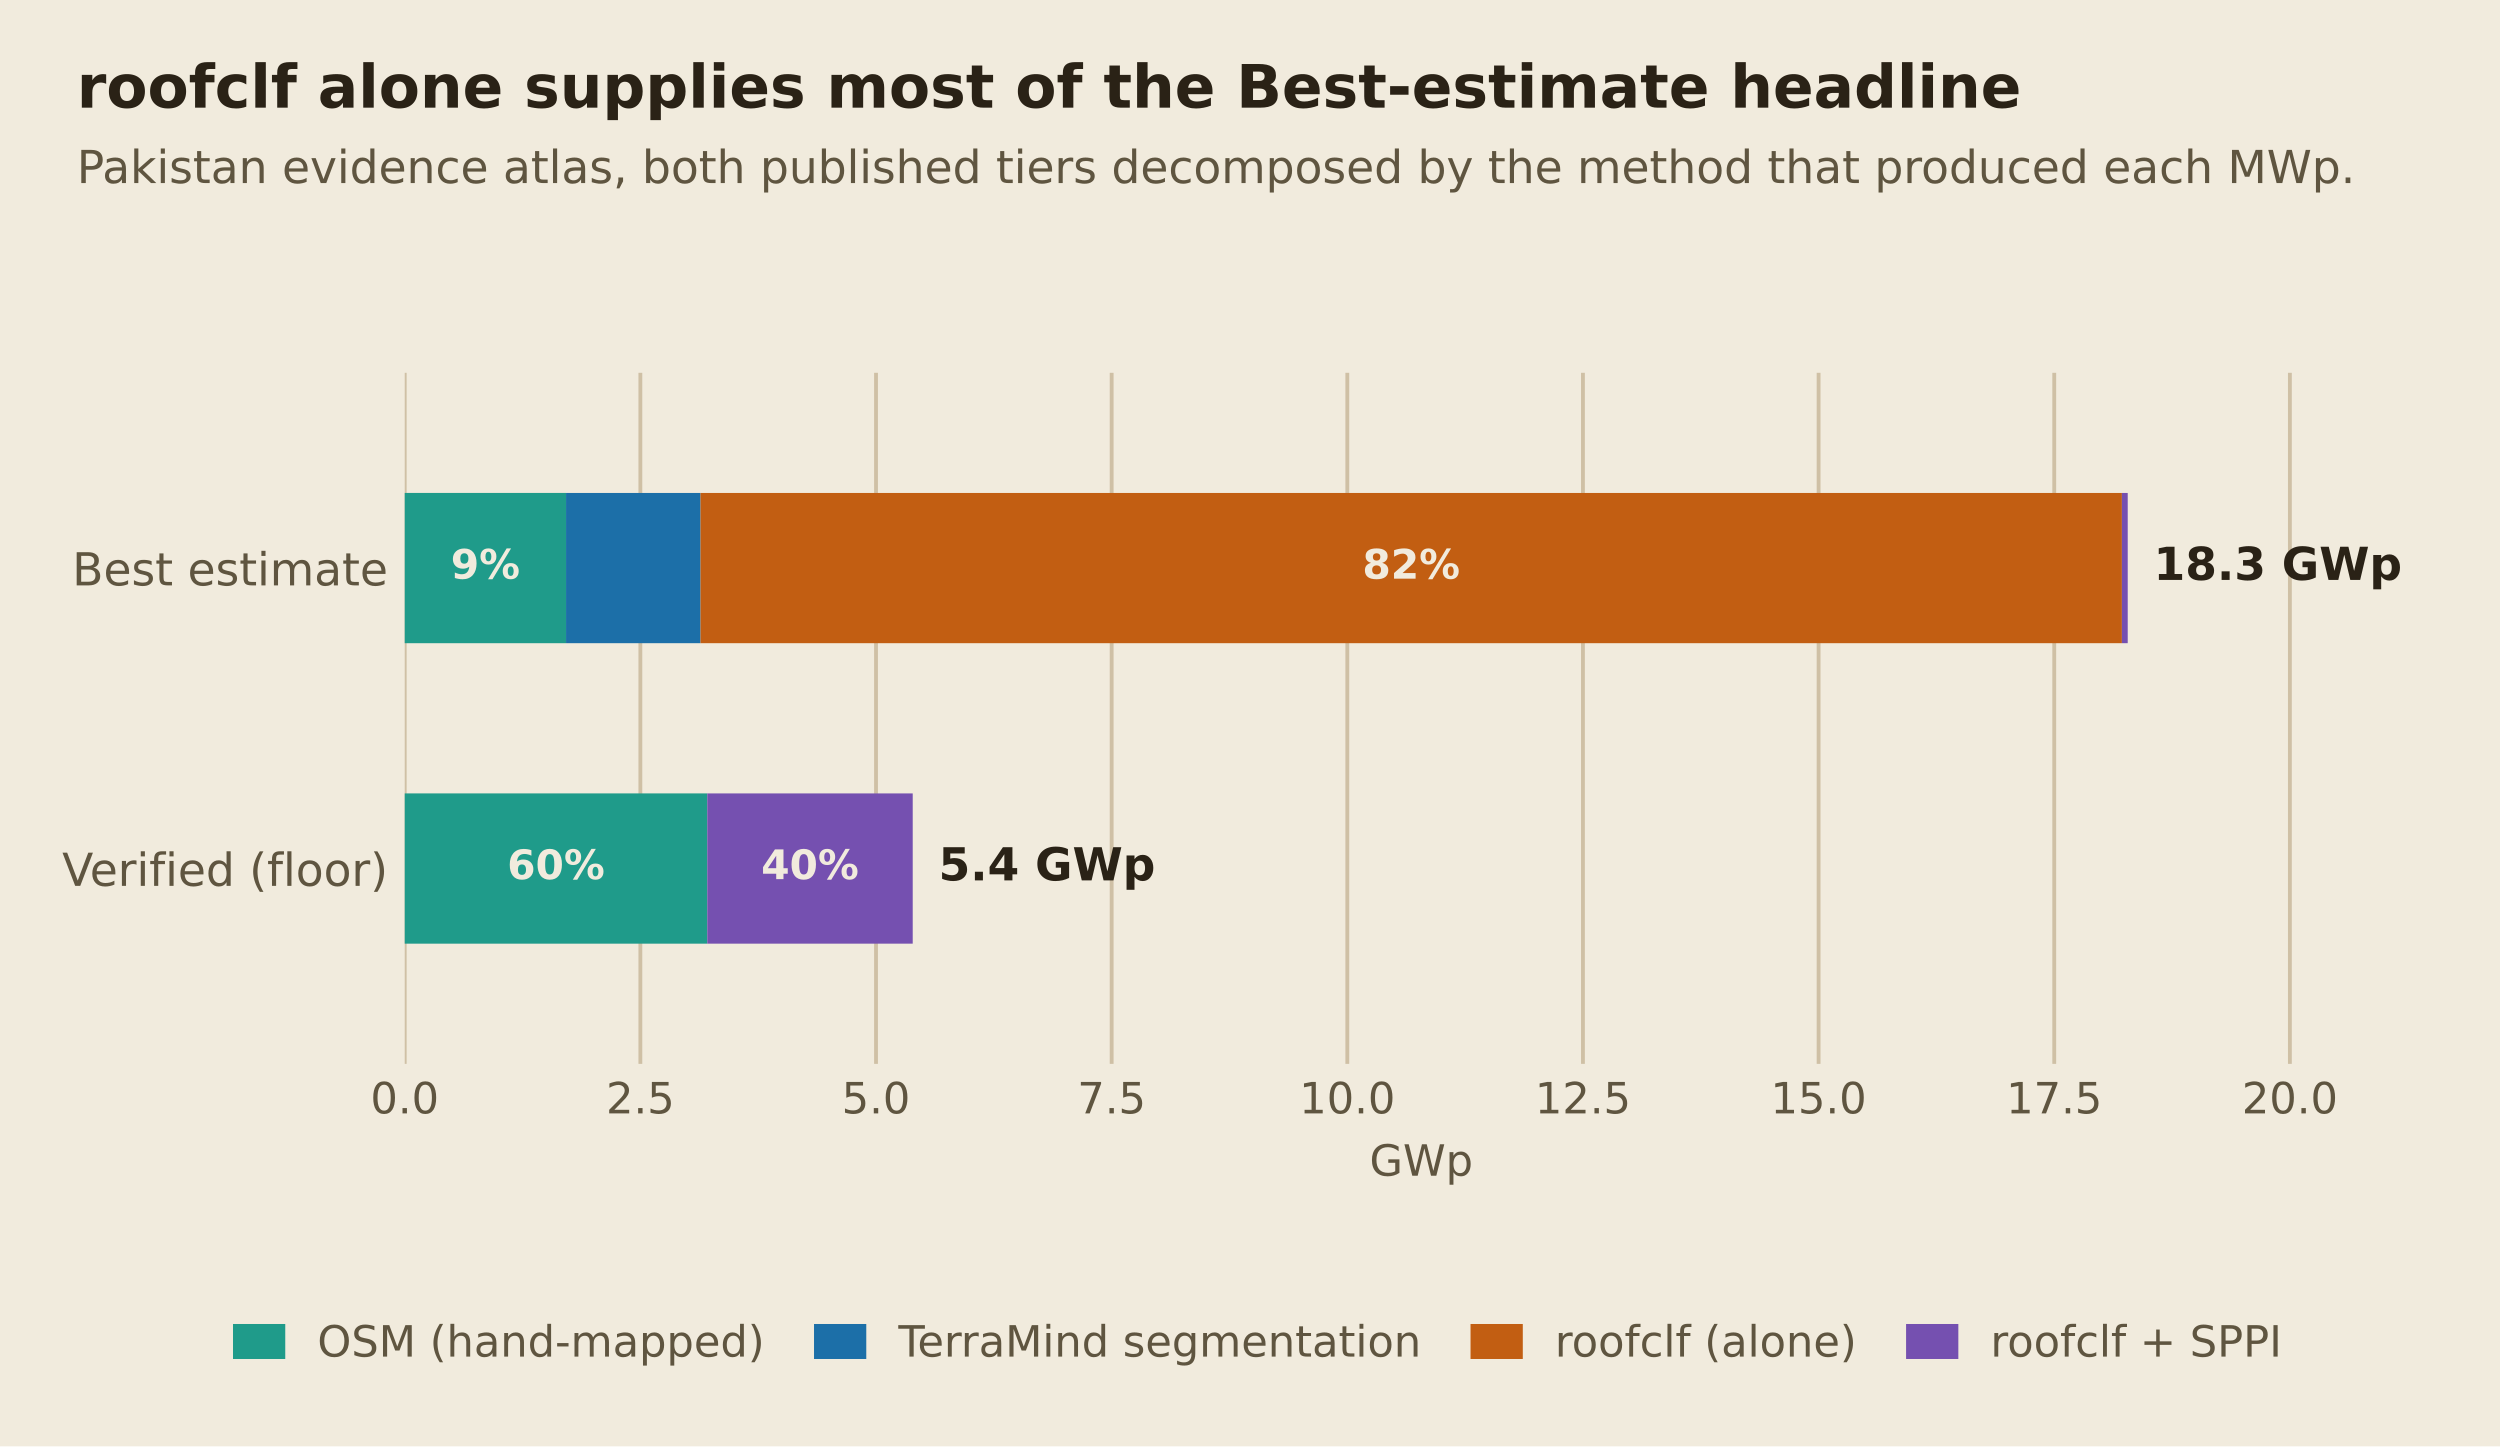
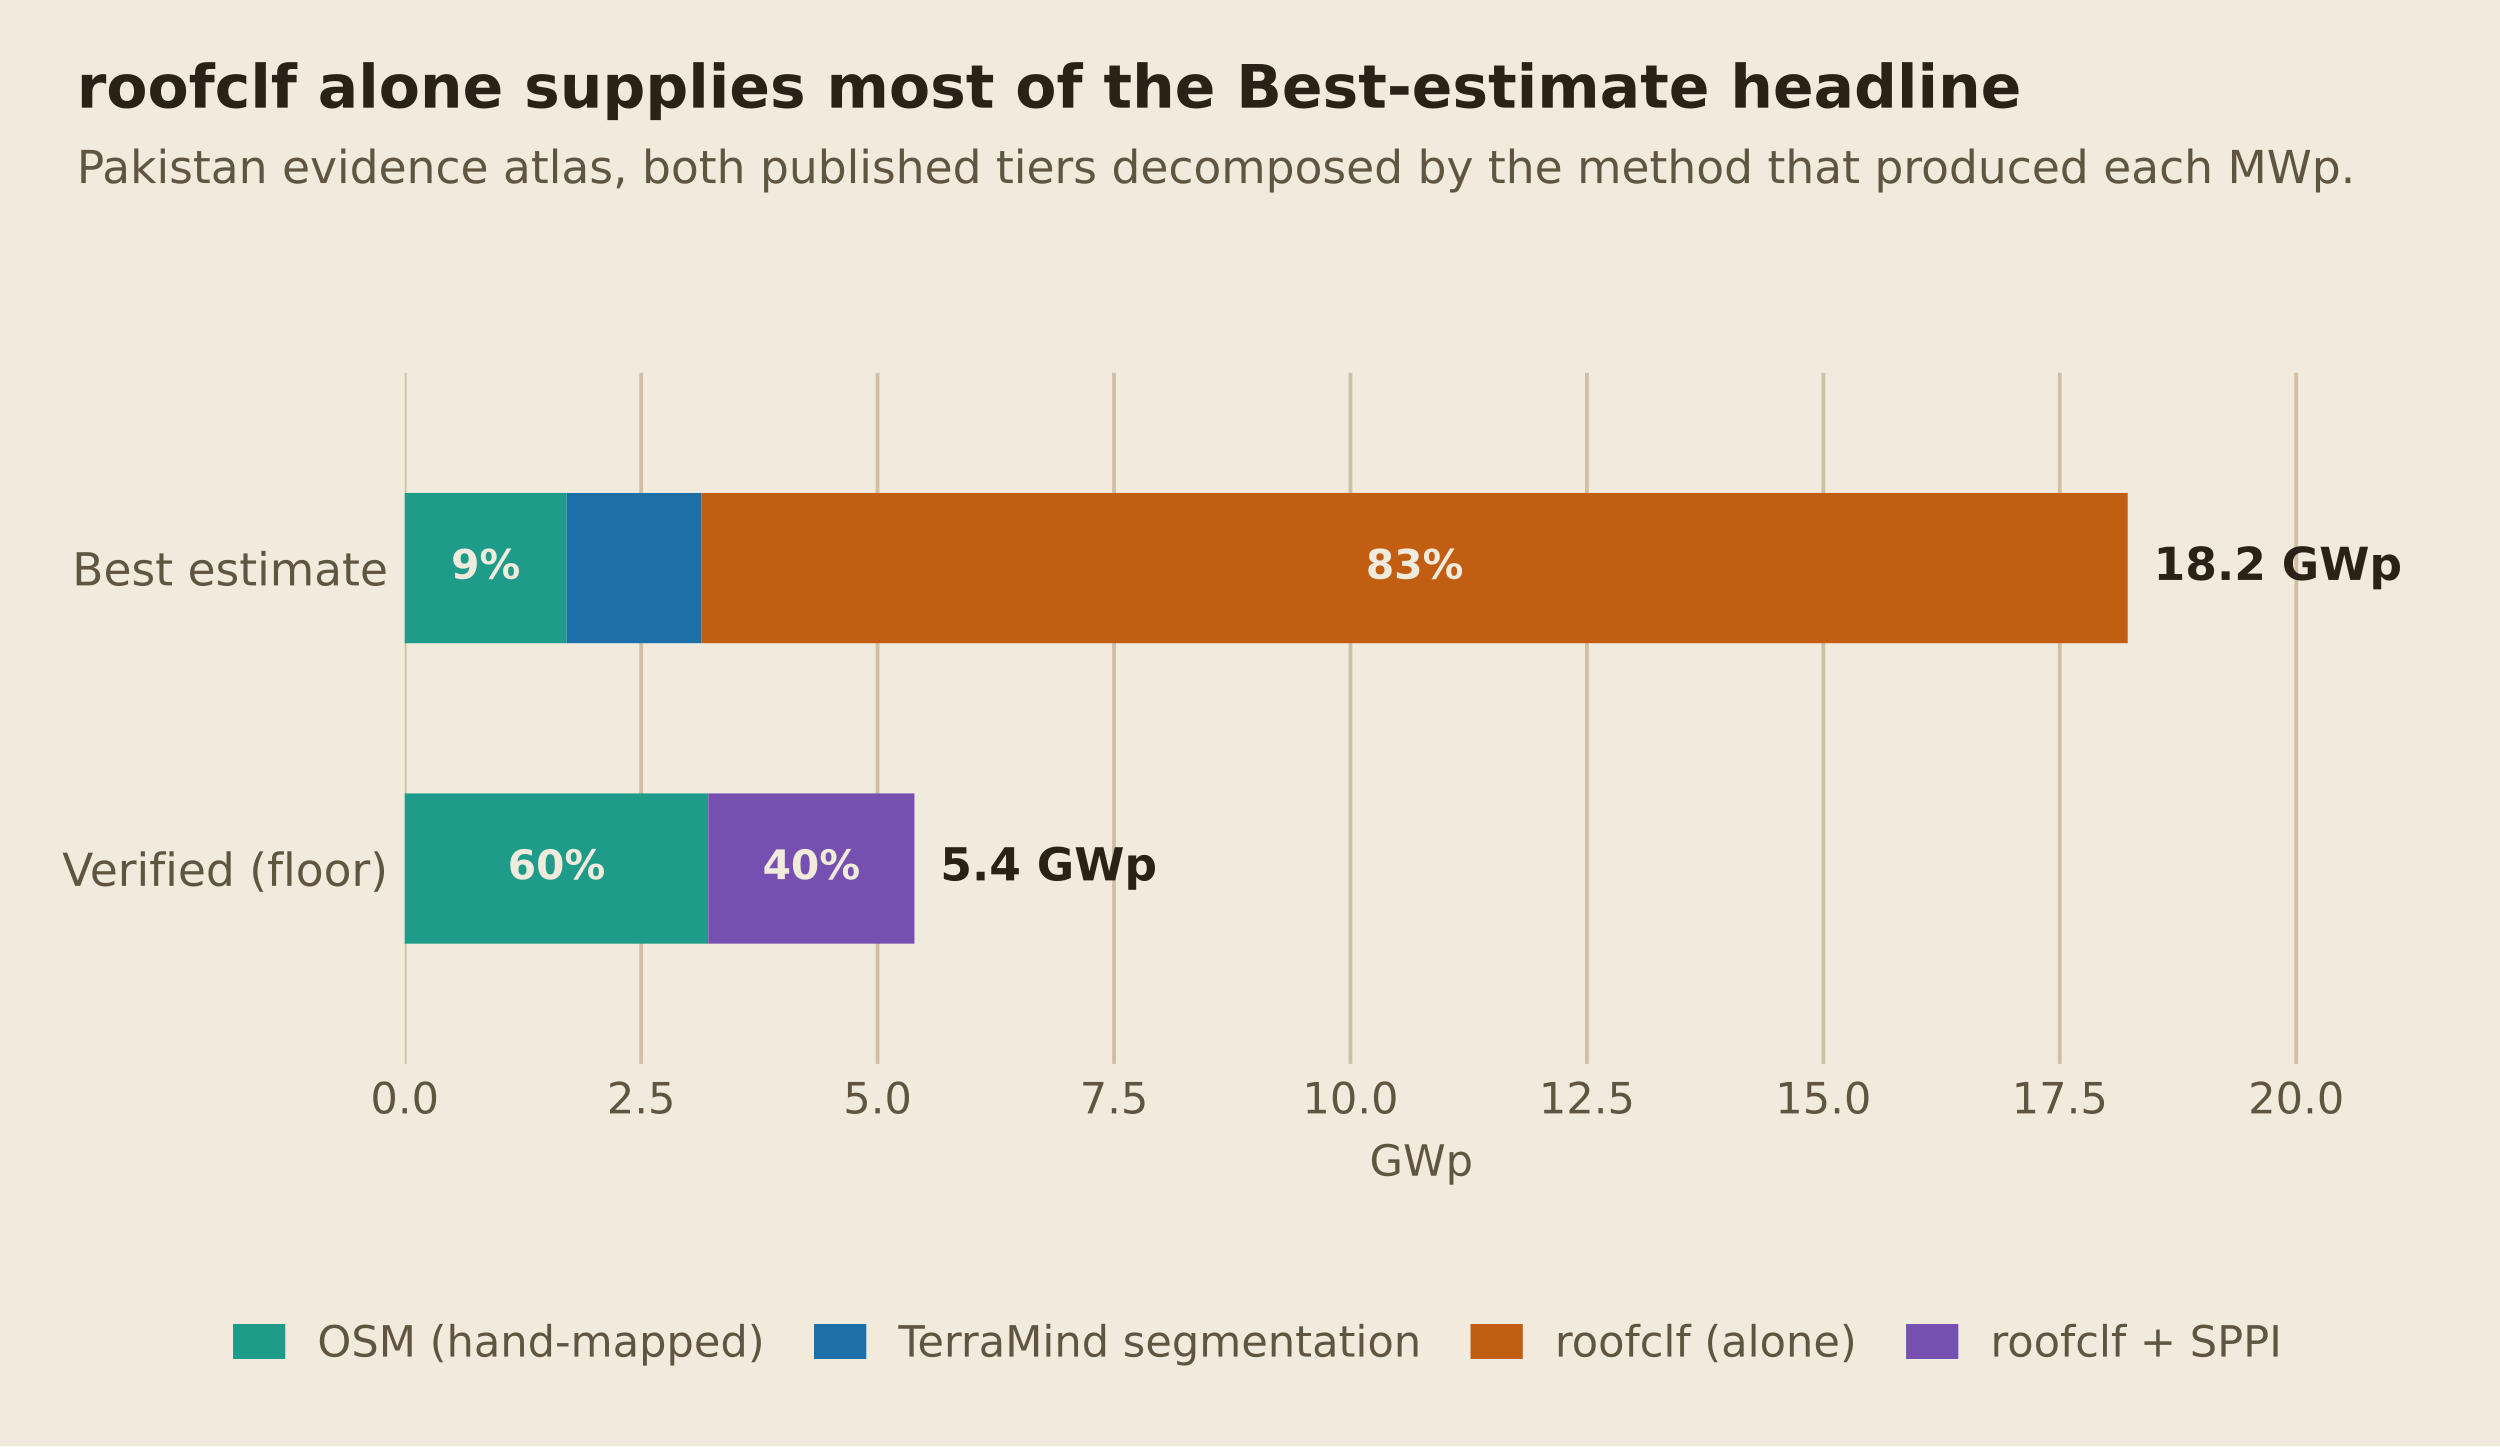
<svg xmlns="http://www.w3.org/2000/svg" width="521.458pt" height="301.685pt" viewBox="0 0 521.458 301.685" version="1.1">
  <defs>
    <style type="text/css">*{stroke-linejoin: round; stroke-linecap: butt}</style>
  </defs>
  <g id="figure_1">
    <g id="patch_1">
      <path d="M 0 301.685  L 521.458 301.685  L 521.458 0  L 0 0  z " style="fill: #f1ebdd" />
    </g>
    <g id="axes_1">
      <g id="patch_2">
        <path d="M 84.418 221.898  L 508.498 221.898  L 508.498 77.754  L 84.418 77.754  z " style="fill: #f1ebdd" />
      </g>
      <g id="matplotlib.axis_1">
        <g id="xtick_1">
          <g id="line2d_1">
-             <path d="M 84.418 221.898  L 84.418 77.754  " clip-path="url(#p3e9f74e856)" style="fill: none; stroke: #cfc0a5; stroke-width: 0.8; stroke-linecap: square" />
+             <path d="M 84.418 221.898  L 84.418 77.754  " clip-path="url(#p0c0aa9c729)" style="fill: none; stroke: #cfc0a5; stroke-width: 0.8; stroke-linecap: square" />
          </g>
          <g id="line2d_2" />
          <g id="text_1">
            <text style="font-size: 9px; font-family: 'DejaVu Sans'; text-anchor: middle; fill: #5f5540" x="84.418" y="232.236" transform="rotate(-0 84.41766 232.2359)">0.0</text>
          </g>
        </g>
        <g id="xtick_2">
          <g id="line2d_3">
-             <path d="M 133.569 221.898  L 133.569 77.754  " clip-path="url(#p3e9f74e856)" style="fill: none; stroke: #cfc0a5; stroke-width: 0.8; stroke-linecap: square" />
+             <path d="M 133.735 221.898  L 133.735 77.754  " clip-path="url(#p0c0aa9c729)" style="fill: none; stroke: #cfc0a5; stroke-width: 0.8; stroke-linecap: square" />
          </g>
          <g id="line2d_4" />
          <g id="text_2">
-             <text style="font-size: 9px; font-family: 'DejaVu Sans'; text-anchor: middle; fill: #5f5540" x="133.569" y="232.236" transform="rotate(-0 133.5694 232.2359)">2.5</text>
+             <text style="font-size: 9px; font-family: 'DejaVu Sans'; text-anchor: middle; fill: #5f5540" x="133.735" y="232.236" transform="rotate(-0 133.7345 232.2359)">2.5</text>
          </g>
        </g>
        <g id="xtick_3">
          <g id="line2d_5">
-             <path d="M 182.721 221.898  L 182.721 77.754  " clip-path="url(#p3e9f74e856)" style="fill: none; stroke: #cfc0a5; stroke-width: 0.8; stroke-linecap: square" />
+             <path d="M 183.051 221.898  L 183.051 77.754  " clip-path="url(#p0c0aa9c729)" style="fill: none; stroke: #cfc0a5; stroke-width: 0.8; stroke-linecap: square" />
          </g>
          <g id="line2d_6" />
          <g id="text_3">
-             <text style="font-size: 9px; font-family: 'DejaVu Sans'; text-anchor: middle; fill: #5f5540" x="182.721" y="232.236" transform="rotate(-0 182.7212 232.2359)">5.0</text>
+             <text style="font-size: 9px; font-family: 'DejaVu Sans'; text-anchor: middle; fill: #5f5540" x="183.051" y="232.236" transform="rotate(-0 183.0514 232.2359)">5.0</text>
          </g>
        </g>
        <g id="xtick_4">
          <g id="line2d_7">
-             <path d="M 231.873 221.898  L 231.873 77.754  " clip-path="url(#p3e9f74e856)" style="fill: none; stroke: #cfc0a5; stroke-width: 0.8; stroke-linecap: square" />
+             <path d="M 232.368 221.898  L 232.368 77.754  " clip-path="url(#p0c0aa9c729)" style="fill: none; stroke: #cfc0a5; stroke-width: 0.8; stroke-linecap: square" />
          </g>
          <g id="line2d_8" />
          <g id="text_4">
-             <text style="font-size: 9px; font-family: 'DejaVu Sans'; text-anchor: middle; fill: #5f5540" x="231.873" y="232.236" transform="rotate(-0 231.8729 232.2359)">7.5</text>
+             <text style="font-size: 9px; font-family: 'DejaVu Sans'; text-anchor: middle; fill: #5f5540" x="232.368" y="232.236" transform="rotate(-0 232.3683 232.2359)">7.5</text>
          </g>
        </g>
        <g id="xtick_5">
          <g id="line2d_9">
-             <path d="M 281.025 221.898  L 281.025 77.754  " clip-path="url(#p3e9f74e856)" style="fill: none; stroke: #cfc0a5; stroke-width: 0.8; stroke-linecap: square" />
+             <path d="M 281.685 221.898  L 281.685 77.754  " clip-path="url(#p0c0aa9c729)" style="fill: none; stroke: #cfc0a5; stroke-width: 0.8; stroke-linecap: square" />
          </g>
          <g id="line2d_10" />
          <g id="text_5">
-             <text style="font-size: 9px; font-family: 'DejaVu Sans'; text-anchor: middle; fill: #5f5540" x="281.025" y="232.236" transform="rotate(-0 281.0247 232.2359)">10.0</text>
+             <text style="font-size: 9px; font-family: 'DejaVu Sans'; text-anchor: middle; fill: #5f5540" x="281.685" y="232.236" transform="rotate(-0 281.6852 232.2359)">10.0</text>
          </g>
        </g>
        <g id="xtick_6">
          <g id="line2d_11">
-             <path d="M 330.176 221.898  L 330.176 77.754  " clip-path="url(#p3e9f74e856)" style="fill: none; stroke: #cfc0a5; stroke-width: 0.8; stroke-linecap: square" />
+             <path d="M 331.002 221.898  L 331.002 77.754  " clip-path="url(#p0c0aa9c729)" style="fill: none; stroke: #cfc0a5; stroke-width: 0.8; stroke-linecap: square" />
          </g>
          <g id="line2d_12" />
          <g id="text_6">
-             <text style="font-size: 9px; font-family: 'DejaVu Sans'; text-anchor: middle; fill: #5f5540" x="330.176" y="232.236" transform="rotate(-0 330.1765 232.2359)">12.5</text>
+             <text style="font-size: 9px; font-family: 'DejaVu Sans'; text-anchor: middle; fill: #5f5540" x="331.002" y="232.236" transform="rotate(-0 331.002 232.2359)">12.5</text>
          </g>
        </g>
        <g id="xtick_7">
          <g id="line2d_13">
-             <path d="M 379.328 221.898  L 379.328 77.754  " clip-path="url(#p3e9f74e856)" style="fill: none; stroke: #cfc0a5; stroke-width: 0.8; stroke-linecap: square" />
+             <path d="M 380.319 221.898  L 380.319 77.754  " clip-path="url(#p0c0aa9c729)" style="fill: none; stroke: #cfc0a5; stroke-width: 0.8; stroke-linecap: square" />
          </g>
          <g id="line2d_14" />
          <g id="text_7">
-             <text style="font-size: 9px; font-family: 'DejaVu Sans'; text-anchor: middle; fill: #5f5540" x="379.328" y="232.236" transform="rotate(-0 379.3282 232.2359)">15.0</text>
+             <text style="font-size: 9px; font-family: 'DejaVu Sans'; text-anchor: middle; fill: #5f5540" x="380.319" y="232.236" transform="rotate(-0 380.3189 232.2359)">15.0</text>
          </g>
        </g>
        <g id="xtick_8">
          <g id="line2d_15">
-             <path d="M 428.48 221.898  L 428.48 77.754  " clip-path="url(#p3e9f74e856)" style="fill: none; stroke: #cfc0a5; stroke-width: 0.8; stroke-linecap: square" />
+             <path d="M 429.636 221.898  L 429.636 77.754  " clip-path="url(#p0c0aa9c729)" style="fill: none; stroke: #cfc0a5; stroke-width: 0.8; stroke-linecap: square" />
          </g>
          <g id="line2d_16" />
          <g id="text_8">
-             <text style="font-size: 9px; font-family: 'DejaVu Sans'; text-anchor: middle; fill: #5f5540" x="428.48" y="232.236" transform="rotate(-0 428.48 232.2359)">17.5</text>
+             <text style="font-size: 9px; font-family: 'DejaVu Sans'; text-anchor: middle; fill: #5f5540" x="429.636" y="232.236" transform="rotate(-0 429.6358 232.2359)">17.5</text>
          </g>
        </g>
        <g id="xtick_9">
          <g id="line2d_17">
-             <path d="M 477.632 221.898  L 477.632 77.754  " clip-path="url(#p3e9f74e856)" style="fill: none; stroke: #cfc0a5; stroke-width: 0.8; stroke-linecap: square" />
+             <path d="M 478.953 221.898  L 478.953 77.754  " clip-path="url(#p0c0aa9c729)" style="fill: none; stroke: #cfc0a5; stroke-width: 0.8; stroke-linecap: square" />
          </g>
          <g id="line2d_18" />
          <g id="text_9">
-             <text style="font-size: 9px; font-family: 'DejaVu Sans'; text-anchor: middle; fill: #5f5540" x="477.632" y="232.236" transform="rotate(-0 477.6318 232.2359)">20.0</text>
+             <text style="font-size: 9px; font-family: 'DejaVu Sans'; text-anchor: middle; fill: #5f5540" x="478.953" y="232.236" transform="rotate(-0 478.9527 232.2359)">20.0</text>
          </g>
        </g>
        <g id="text_10">
          <text style="font-size: 9px; font-family: 'DejaVu Sans'; text-anchor: middle; fill: #5f5540" x="296.458" y="245.236" transform="rotate(-0 296.4577 245.2359)">GWp</text>
        </g>
      </g>
      <g id="matplotlib.axis_2">
        <g id="ytick_1">
          <g id="line2d_19" />
          <g id="text_11">
            <text style="font-size: 9.5px; font-family: 'DejaVu Sans'; text-anchor: end; fill: #5f5540" x="80.918" y="184.771" transform="rotate(-0 80.91766 184.771)">Verified (floor)</text>
          </g>
        </g>
        <g id="ytick_2">
          <g id="line2d_20" />
          <g id="text_12">
            <text style="font-size: 9.5px; font-family: 'DejaVu Sans'; text-anchor: end; fill: #5f5540" x="80.918" y="122.1" transform="rotate(-0 80.91766 122.0997)">Best estimate</text>
          </g>
        </g>
      </g>
      <g id="patch_3">
-         <path d="M 84.418 196.83  L 147.525 196.83  L 147.525 165.494  L 84.418 165.494  z " clip-path="url(#p3e9f74e856)" style="fill: #1f9b8a" />
+         <path d="M 84.418 196.83  L 147.737 196.83  L 147.737 165.494  L 84.418 165.494  z " clip-path="url(#p0c0aa9c729)" style="fill: #1f9b8a" />
      </g>
      <g id="text_13">
-         <text style="font-weight: 700; font-size: 8.5px; font-family: 'DejaVu Sans'; text-anchor: middle; fill: #f1ebdd" x="115.971" y="183.37" transform="rotate(-0 115.9711 183.3697)">60%</text>
+         <text style="font-weight: 700; font-size: 8.5px; font-family: 'DejaVu Sans'; text-anchor: middle; fill: #f1ebdd" x="116.077" y="183.37" transform="rotate(-0 116.0771 183.3697)">60%</text>
      </g>
      <g id="patch_4">
-         <path d="M 147.525 196.83  L 190.379 196.83  L 190.379 165.494  L 147.525 165.494  z " clip-path="url(#p3e9f74e856)" style="fill: #7550b0" />
+         <path d="M 147.737 196.83  L 190.735 196.83  L 190.735 165.494  L 147.737 165.494  z " clip-path="url(#p0c0aa9c729)" style="fill: #7550b0" />
      </g>
      <g id="text_14">
-         <text style="font-weight: 700; font-size: 8.5px; font-family: 'DejaVu Sans'; text-anchor: middle; fill: #f1ebdd" x="168.952" y="183.37" transform="rotate(-0 168.9518 183.3697)">40%</text>
+         <text style="font-weight: 700; font-size: 8.5px; font-family: 'DejaVu Sans'; text-anchor: middle; fill: #f1ebdd" x="169.236" y="183.37" transform="rotate(-0 169.2358 183.3697)">40%</text>
      </g>
      <g id="text_15">
-         <text style="font-weight: 700; font-size: 9.5px; font-family: 'DejaVu Sans'; text-anchor: start; fill: #2a2216" x="195.77" y="183.629" transform="rotate(-0 195.7699 183.6295)">5.4 GWp</text>
+         <text style="font-weight: 700; font-size: 9.5px; font-family: 'DejaVu Sans'; text-anchor: start; fill: #2a2216" x="196.126" y="183.629" transform="rotate(-0 196.1258 183.6295)">5.4 GWp</text>
      </g>
      <g id="patch_5">
-         <path d="M 84.418 134.158  L 118.067 134.158  L 118.067 102.823  L 84.418 102.823  z " clip-path="url(#p3e9f74e856)" style="fill: #1f9b8a" />
+         <path d="M 84.418 134.158  L 118.19 134.158  L 118.19 102.823  L 84.418 102.823  z " clip-path="url(#p0c0aa9c729)" style="fill: #1f9b8a" />
      </g>
      <g id="text_16">
-         <text style="font-weight: 700; font-size: 8.5px; font-family: 'DejaVu Sans'; text-anchor: middle; fill: #f1ebdd" x="101.242" y="120.698" transform="rotate(-0 101.2423 120.6984)">9%</text>
+         <text style="font-weight: 700; font-size: 8.5px; font-family: 'DejaVu Sans'; text-anchor: middle; fill: #f1ebdd" x="101.304" y="120.698" transform="rotate(-0 101.3038 120.6984)">9%</text>
      </g>
      <g id="patch_6">
-         <path d="M 118.067 134.158  L 146.119 134.158  L 146.119 102.823  L 118.067 102.823  z " clip-path="url(#p3e9f74e856)" style="fill: #1c6fa8" />
+         <path d="M 118.19 134.158  L 146.336 134.158  L 146.336 102.823  L 118.19 102.823  z " clip-path="url(#p0c0aa9c729)" style="fill: #1c6fa8" />
      </g>
      <g id="patch_7">
-         <path d="M 146.119 134.158  L 442.594 134.158  L 442.594 102.823  L 146.119 102.823  z " clip-path="url(#p3e9f74e856)" style="fill: #c25e12" />
+         <path d="M 146.336 134.158  L 443.807 134.158  L 443.807 102.823  L 146.336 102.823  z " clip-path="url(#p0c0aa9c729)" style="fill: #c25e12" />
      </g>
      <g id="text_17">
-         <text style="font-weight: 700; font-size: 8.5px; font-family: 'DejaVu Sans'; text-anchor: middle; fill: #f1ebdd" x="294.357" y="120.698" transform="rotate(-0 294.3566 120.6984)">82%</text>
-       </g>
-       <g id="patch_8">
-         <path d="M 442.594 134.158  L 443.807 134.158  L 443.807 102.823  L 442.594 102.823  z " clip-path="url(#p3e9f74e856)" style="fill: #7550b0" />
+         <text style="font-weight: 700; font-size: 8.5px; font-family: 'DejaVu Sans'; text-anchor: middle; fill: #f1ebdd" x="295.072" y="120.698" transform="rotate(-0 295.0717 120.6984)">83%</text>
      </g>
      <g id="text_18">
-         <text style="font-weight: 700; font-size: 9.5px; font-family: 'DejaVu Sans'; text-anchor: start; fill: #2a2216" x="449.198" y="120.958" transform="rotate(-0 449.1983 120.9582)">18.3 GWp</text>
+         <text style="font-weight: 700; font-size: 9.5px; font-family: 'DejaVu Sans'; text-anchor: start; fill: #2a2216" x="449.198" y="120.958" transform="rotate(-0 449.1983 120.9582)">18.2 GWp</text>
      </g>
      <g id="legend_1">
-         <g id="patch_9">
+         <g id="patch_8">
          <path d="M 49.1 282.963  L 59 282.963  L 59 276.663  L 49.1 276.663  z " style="fill: #1f9b8a; stroke: #1f9b8a; stroke-linejoin: miter" />
        </g>
        <g id="text_19">
          <text style="font-size: 9px; font-family: 'DejaVu Sans'; text-anchor: start; fill: #5f5540" x="66.2" y="282.963" transform="rotate(-0 66.20047 282.9627)">OSM (hand-mapped)</text>
        </g>
-         <g id="patch_10">
+         <g id="patch_9">
          <path d="M 170.291 282.963  L 180.191 282.963  L 180.191 276.663  L 170.291 276.663  z " style="fill: #1c6fa8; stroke: #1c6fa8; stroke-linejoin: miter" />
        </g>
        <g id="text_20">
          <text style="font-size: 9px; font-family: 'DejaVu Sans'; text-anchor: start; fill: #5f5540" x="187.391" y="282.963" transform="rotate(-0 187.3911 282.9627)">TerraMind segmentation</text>
        </g>
-         <g id="patch_11">
+         <g id="patch_10">
          <path d="M 307.229 282.963  L 317.129 282.963  L 317.129 276.663  L 307.229 276.663  z " style="fill: #c25e12; stroke: #c25e12; stroke-linejoin: miter" />
        </g>
        <g id="text_21">
          <text style="font-size: 9px; font-family: 'DejaVu Sans'; text-anchor: start; fill: #5f5540" x="324.329" y="282.963" transform="rotate(-0 324.3289 282.9627)">roofclf (alone)</text>
        </g>
-         <g id="patch_12">
+         <g id="patch_11">
          <path d="M 398.077 282.963  L 407.977 282.963  L 407.977 276.663  L 398.077 276.663  z " style="fill: #7550b0; stroke: #7550b0; stroke-linejoin: miter" />
        </g>
        <g id="text_22">
          <text style="font-size: 9px; font-family: 'DejaVu Sans'; text-anchor: start; fill: #5f5540" x="415.177" y="282.963" transform="rotate(-0 415.1769 282.9627)">roofclf + SPPI</text>
        </g>
      </g>
    </g>
    <g id="text_23">
      <text style="font-weight: 700; font-size: 12.5px; font-family: 'DejaVu Sans'; text-anchor: start; fill: #2a2216" x="16.018" y="22.458" transform="rotate(-0 16.01766 22.45805)">roofclf alone supplies most of the Best-estimate headline</text>
    </g>
    <g id="text_24">
      <text style="font-size: 9.5px; font-family: 'DejaVu Sans'; text-anchor: start; fill: #5f5540" x="16.018" y="38.19" transform="rotate(-0 16.01766 38.19005)">Pakistan evidence atlas, both published tiers decomposed by the method that produced each MWp.</text>
    </g>
  </g>
  <defs>
-     <clipPath id="p3e9f74e856">
+     <clipPath id="p0c0aa9c729">
      <rect x="84.418" y="77.754" width="424.08" height="144.144" />
    </clipPath>
  </defs>
</svg>
